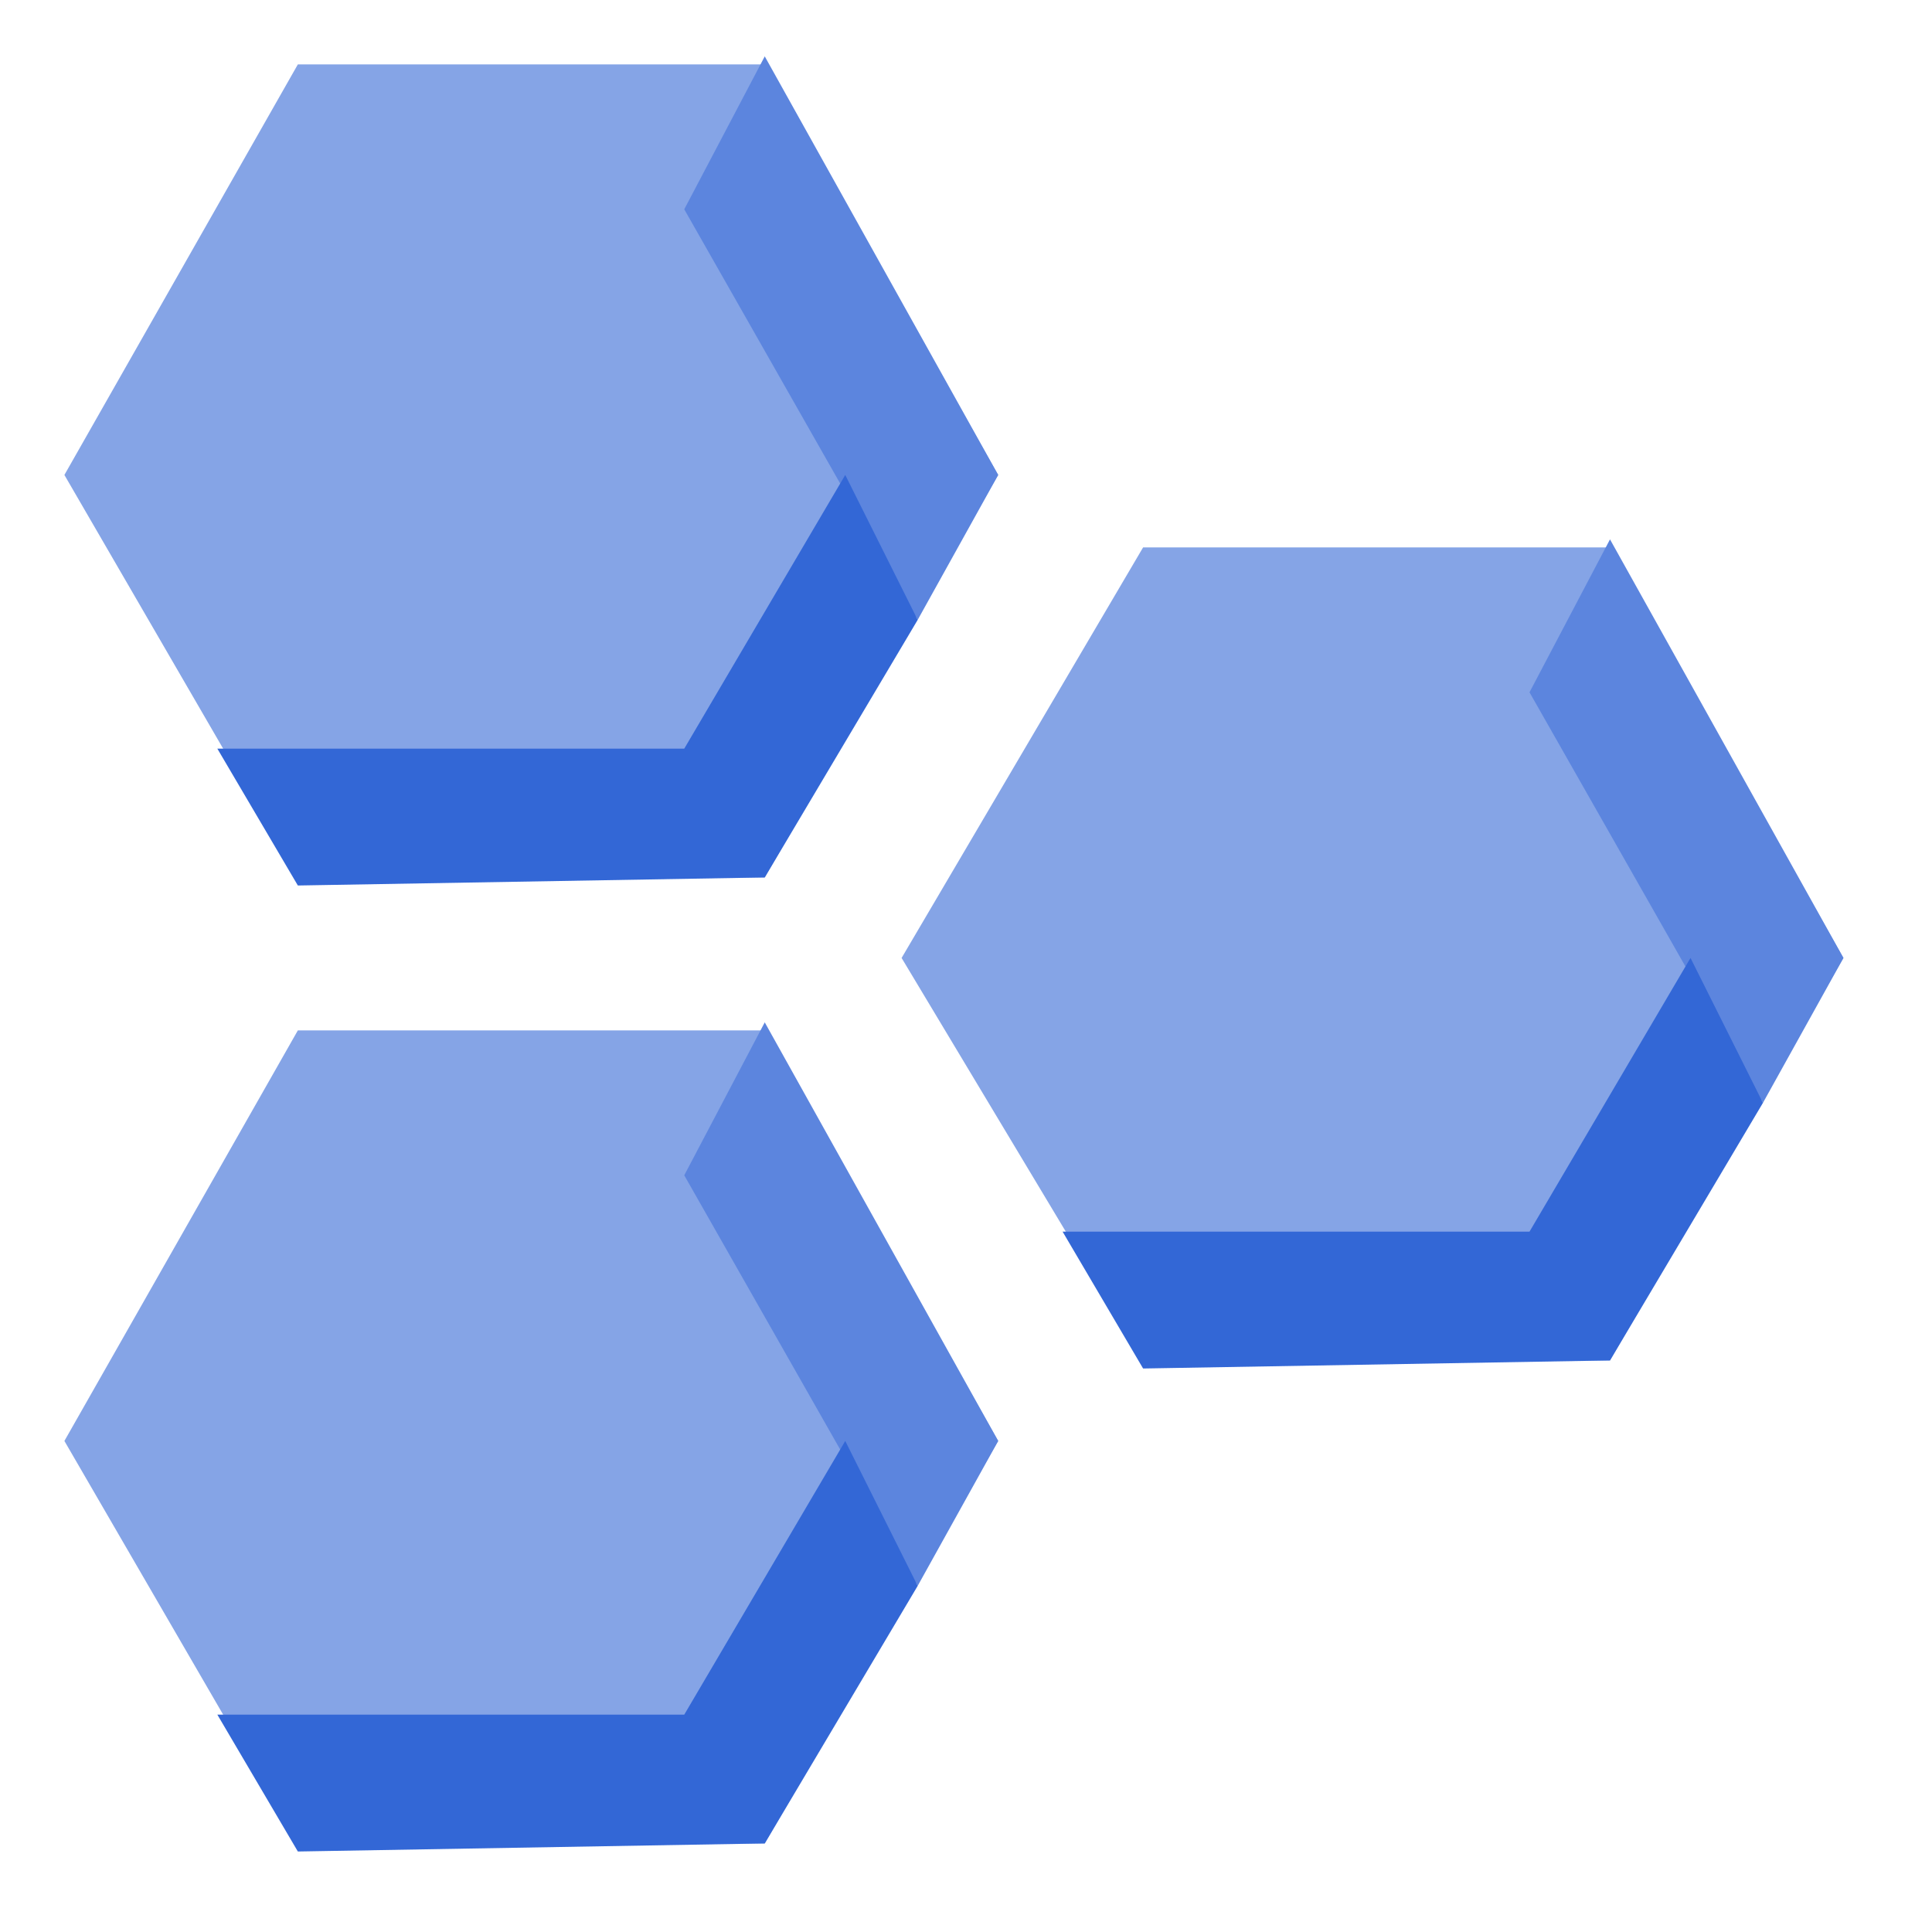
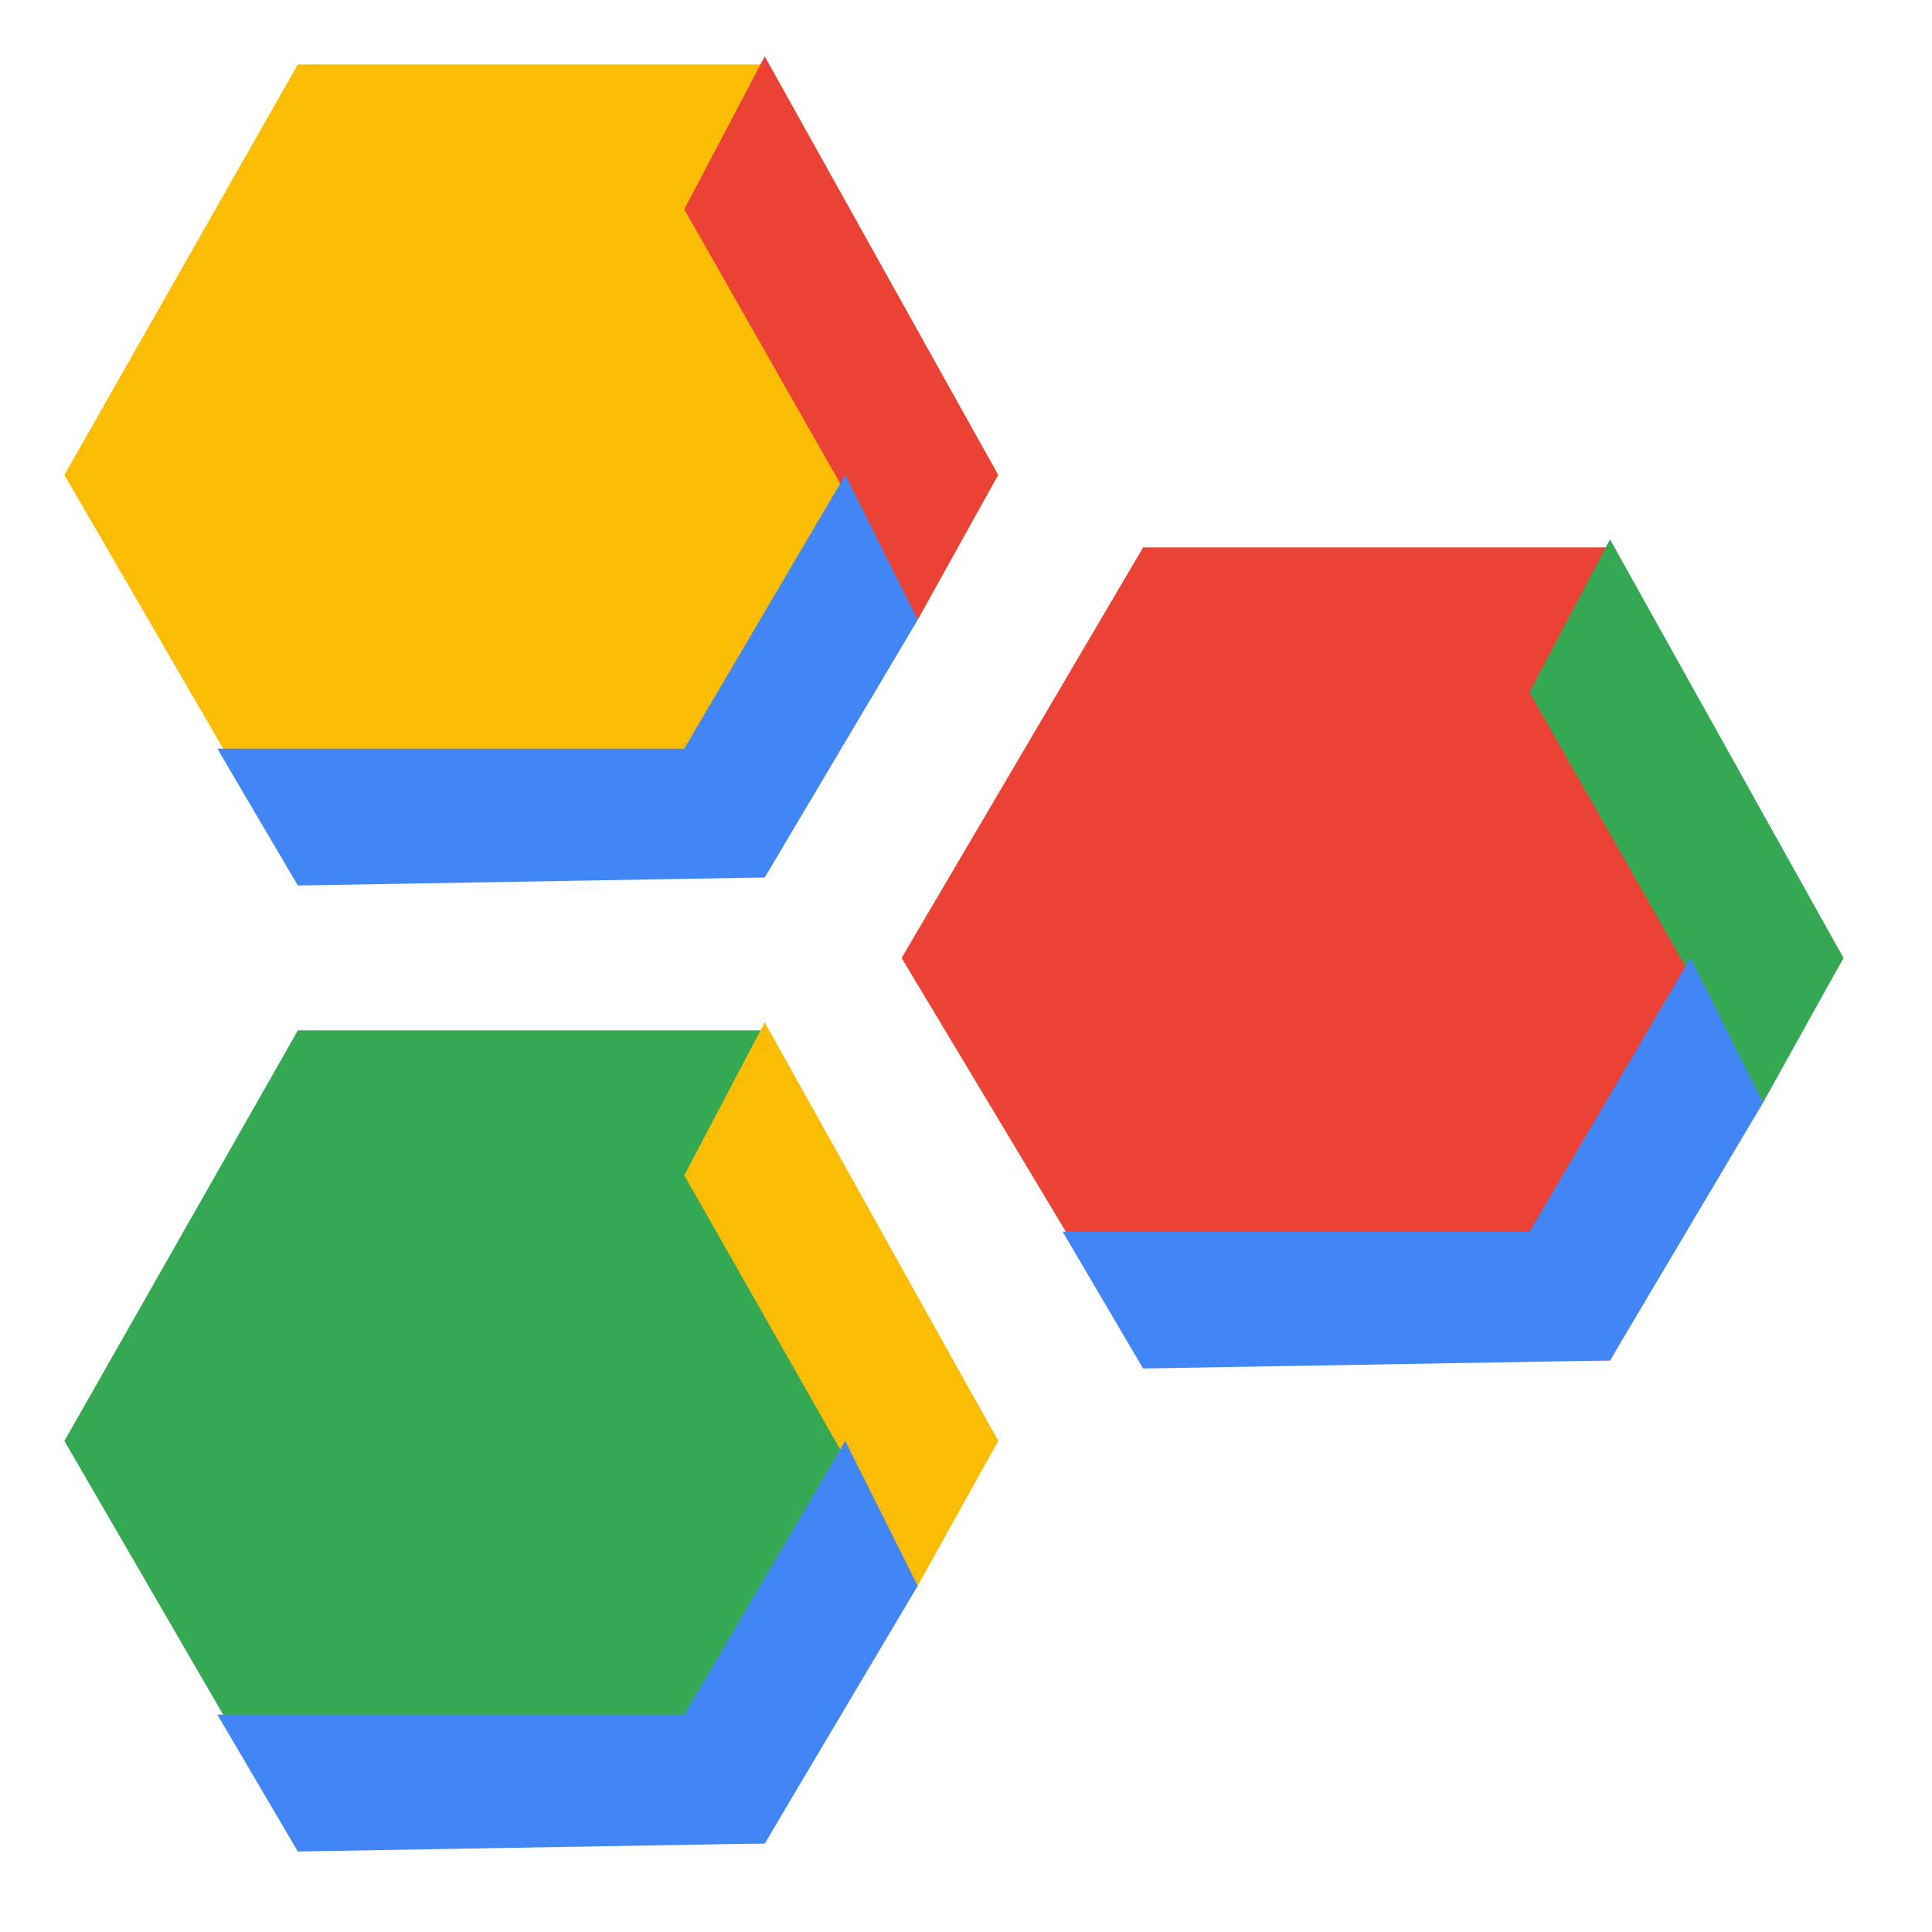
<svg xmlns="http://www.w3.org/2000/svg" version="1.1" baseProfile="tiny" id="Layer_1" x="0px" y="0px" width="24px" height="24px" viewBox="0 0 24 24" overflow="visible" xml:space="preserve">
  <g>
    <rect y="0" fill="none" width="24" height="24" />
    <polygon fill-rule="evenodd" fill="#85A4E6" points="0.8,5.9 3.7,0.8 9.5,0.8 12.4,5.9 9.5,10.9 3.7,10.9  " />
    <polygon fill-rule="evenodd" fill="#5C85DE" points="11.4,7.7 8.5,2.6 9.5,0.7 12.4,5.9  " />
    <polygon id="Shape-Copy_00000019646383529055310330000009913415011964925323_" fill-rule="evenodd" fill="#3367D6" points="   2.7,9.3 8.5,9.3 10.5,5.9 11.4,7.7 9.5,10.9 3.7,11  " />
    <polygon fill-rule="evenodd" fill="#85A4E6" points="11.2,11.9 14.2,6.8 20,6.8 22.9,11.9 20,16.9 14.2,16.9  " />
    <polygon id="Shape-Copy_00000133527958483064390410000012377415375428947900_" fill-rule="evenodd" fill="#5C85DE" points="   21.9,13.7 19,8.6 20,6.7 22.9,11.9  " />
    <polygon id="Shape-Copy_00000176019471624316745960000001248137580190207128_" fill-rule="evenodd" fill="#3367D6" points="   13.2,15.3 19,15.3 21,11.9 21.9,13.7 20,16.9 14.2,17  " />
    <polygon fill-rule="evenodd" fill="#85A4E6" points="0.8,17.9 3.7,12.8 9.5,12.8 12.4,17.9 9.5,22.9 3.7,22.9  " />
    <polygon id="Shape-Copy_00000096041779745201399360000017167964797373102485_" fill-rule="evenodd" fill="#5C85DE" points="   11.4,19.7 8.5,14.6 9.5,12.7 12.4,17.9  " />
    <polygon id="Shape-Copy_00000049204188488742950820000010444321201512143025_" fill-rule="evenodd" fill="#3367D6" points="   2.7,21.3 8.5,21.3 10.5,17.9 11.4,19.7 9.5,22.9 3.7,23  " />
  </g>
+   <style data-localcloud="multicolor">svg&gt;g&gt;polygon:nth-of-type(1),svg&gt;g&gt;polygon:nth-of-type(8){fill:#fbbc04!important}svg&gt;g&gt;polygon:nth-of-type(2),svg&gt;g&gt;polygon:nth-of-type(4){fill:#ea4335!important}svg&gt;g&gt;polygon:nth-of-type(3),svg&gt;g&gt;polygon:nth-of-type(6),svg&gt;g&gt;polygon:nth-of-type(9){fill:#4285f4!important}svg&gt;g&gt;polygon:nth-of-type(5),svg&gt;g&gt;polygon:nth-of-type(7){fill:#34a853!important}</style>
</svg>
